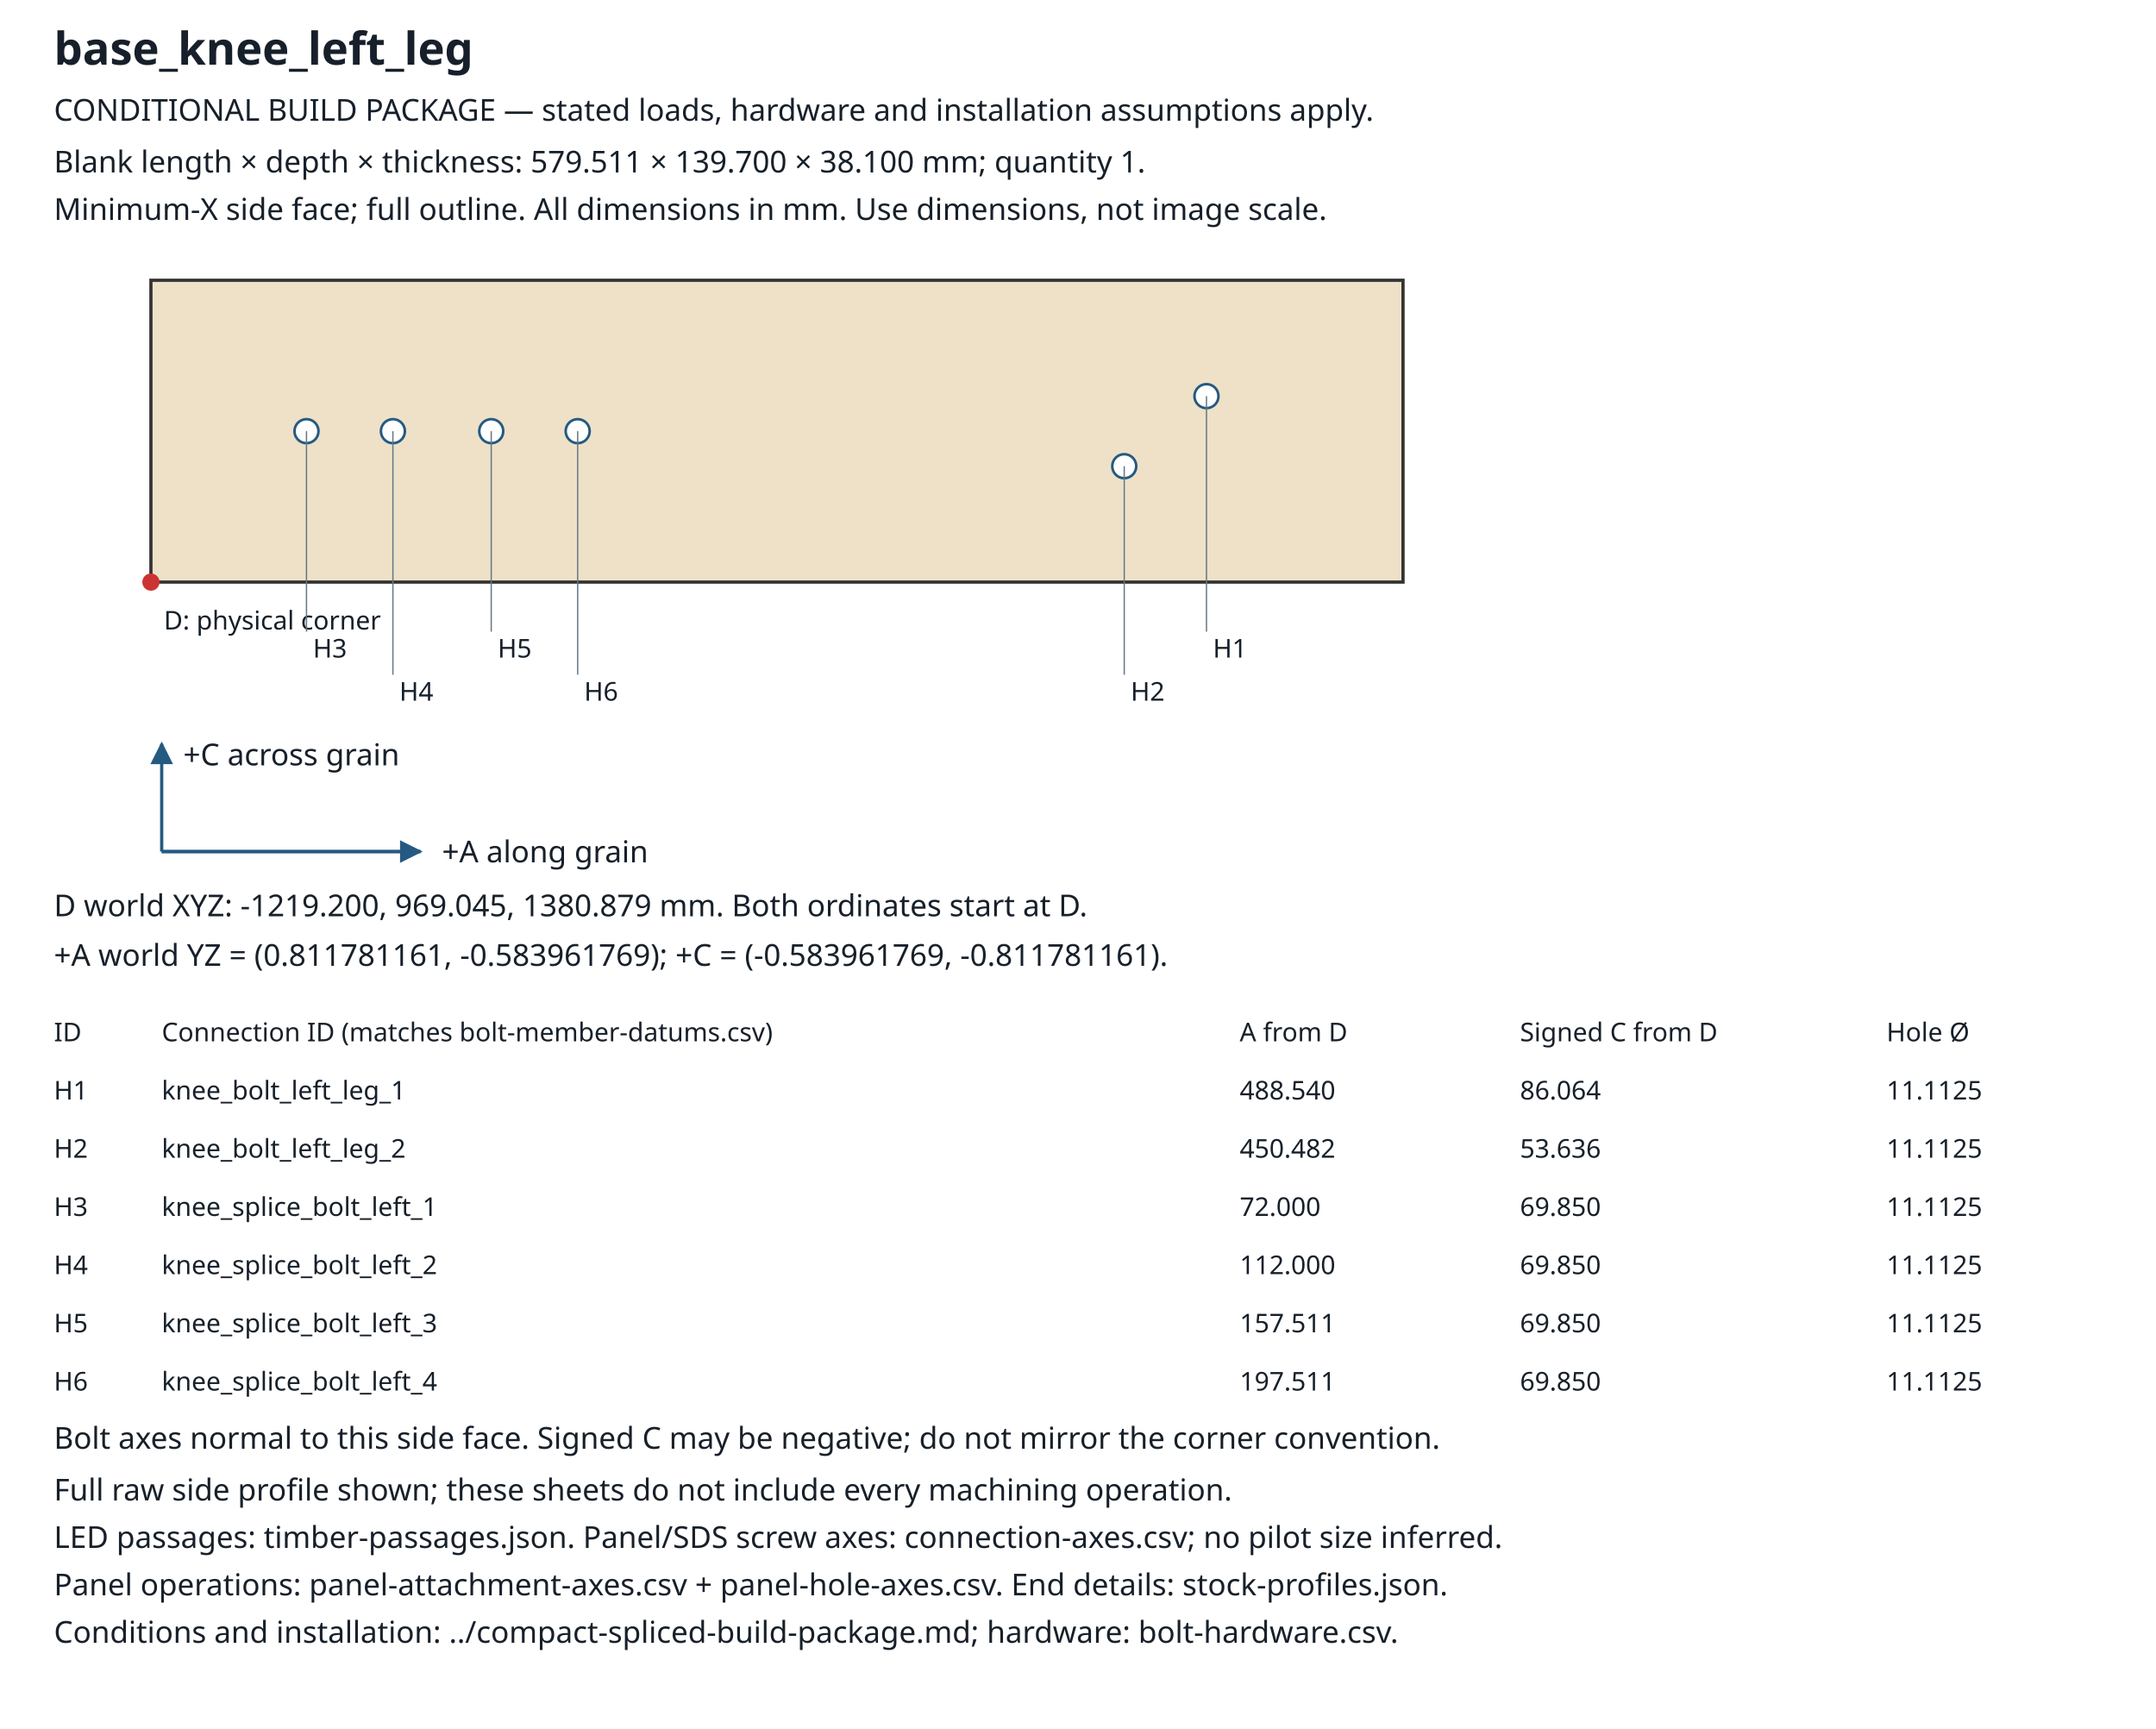
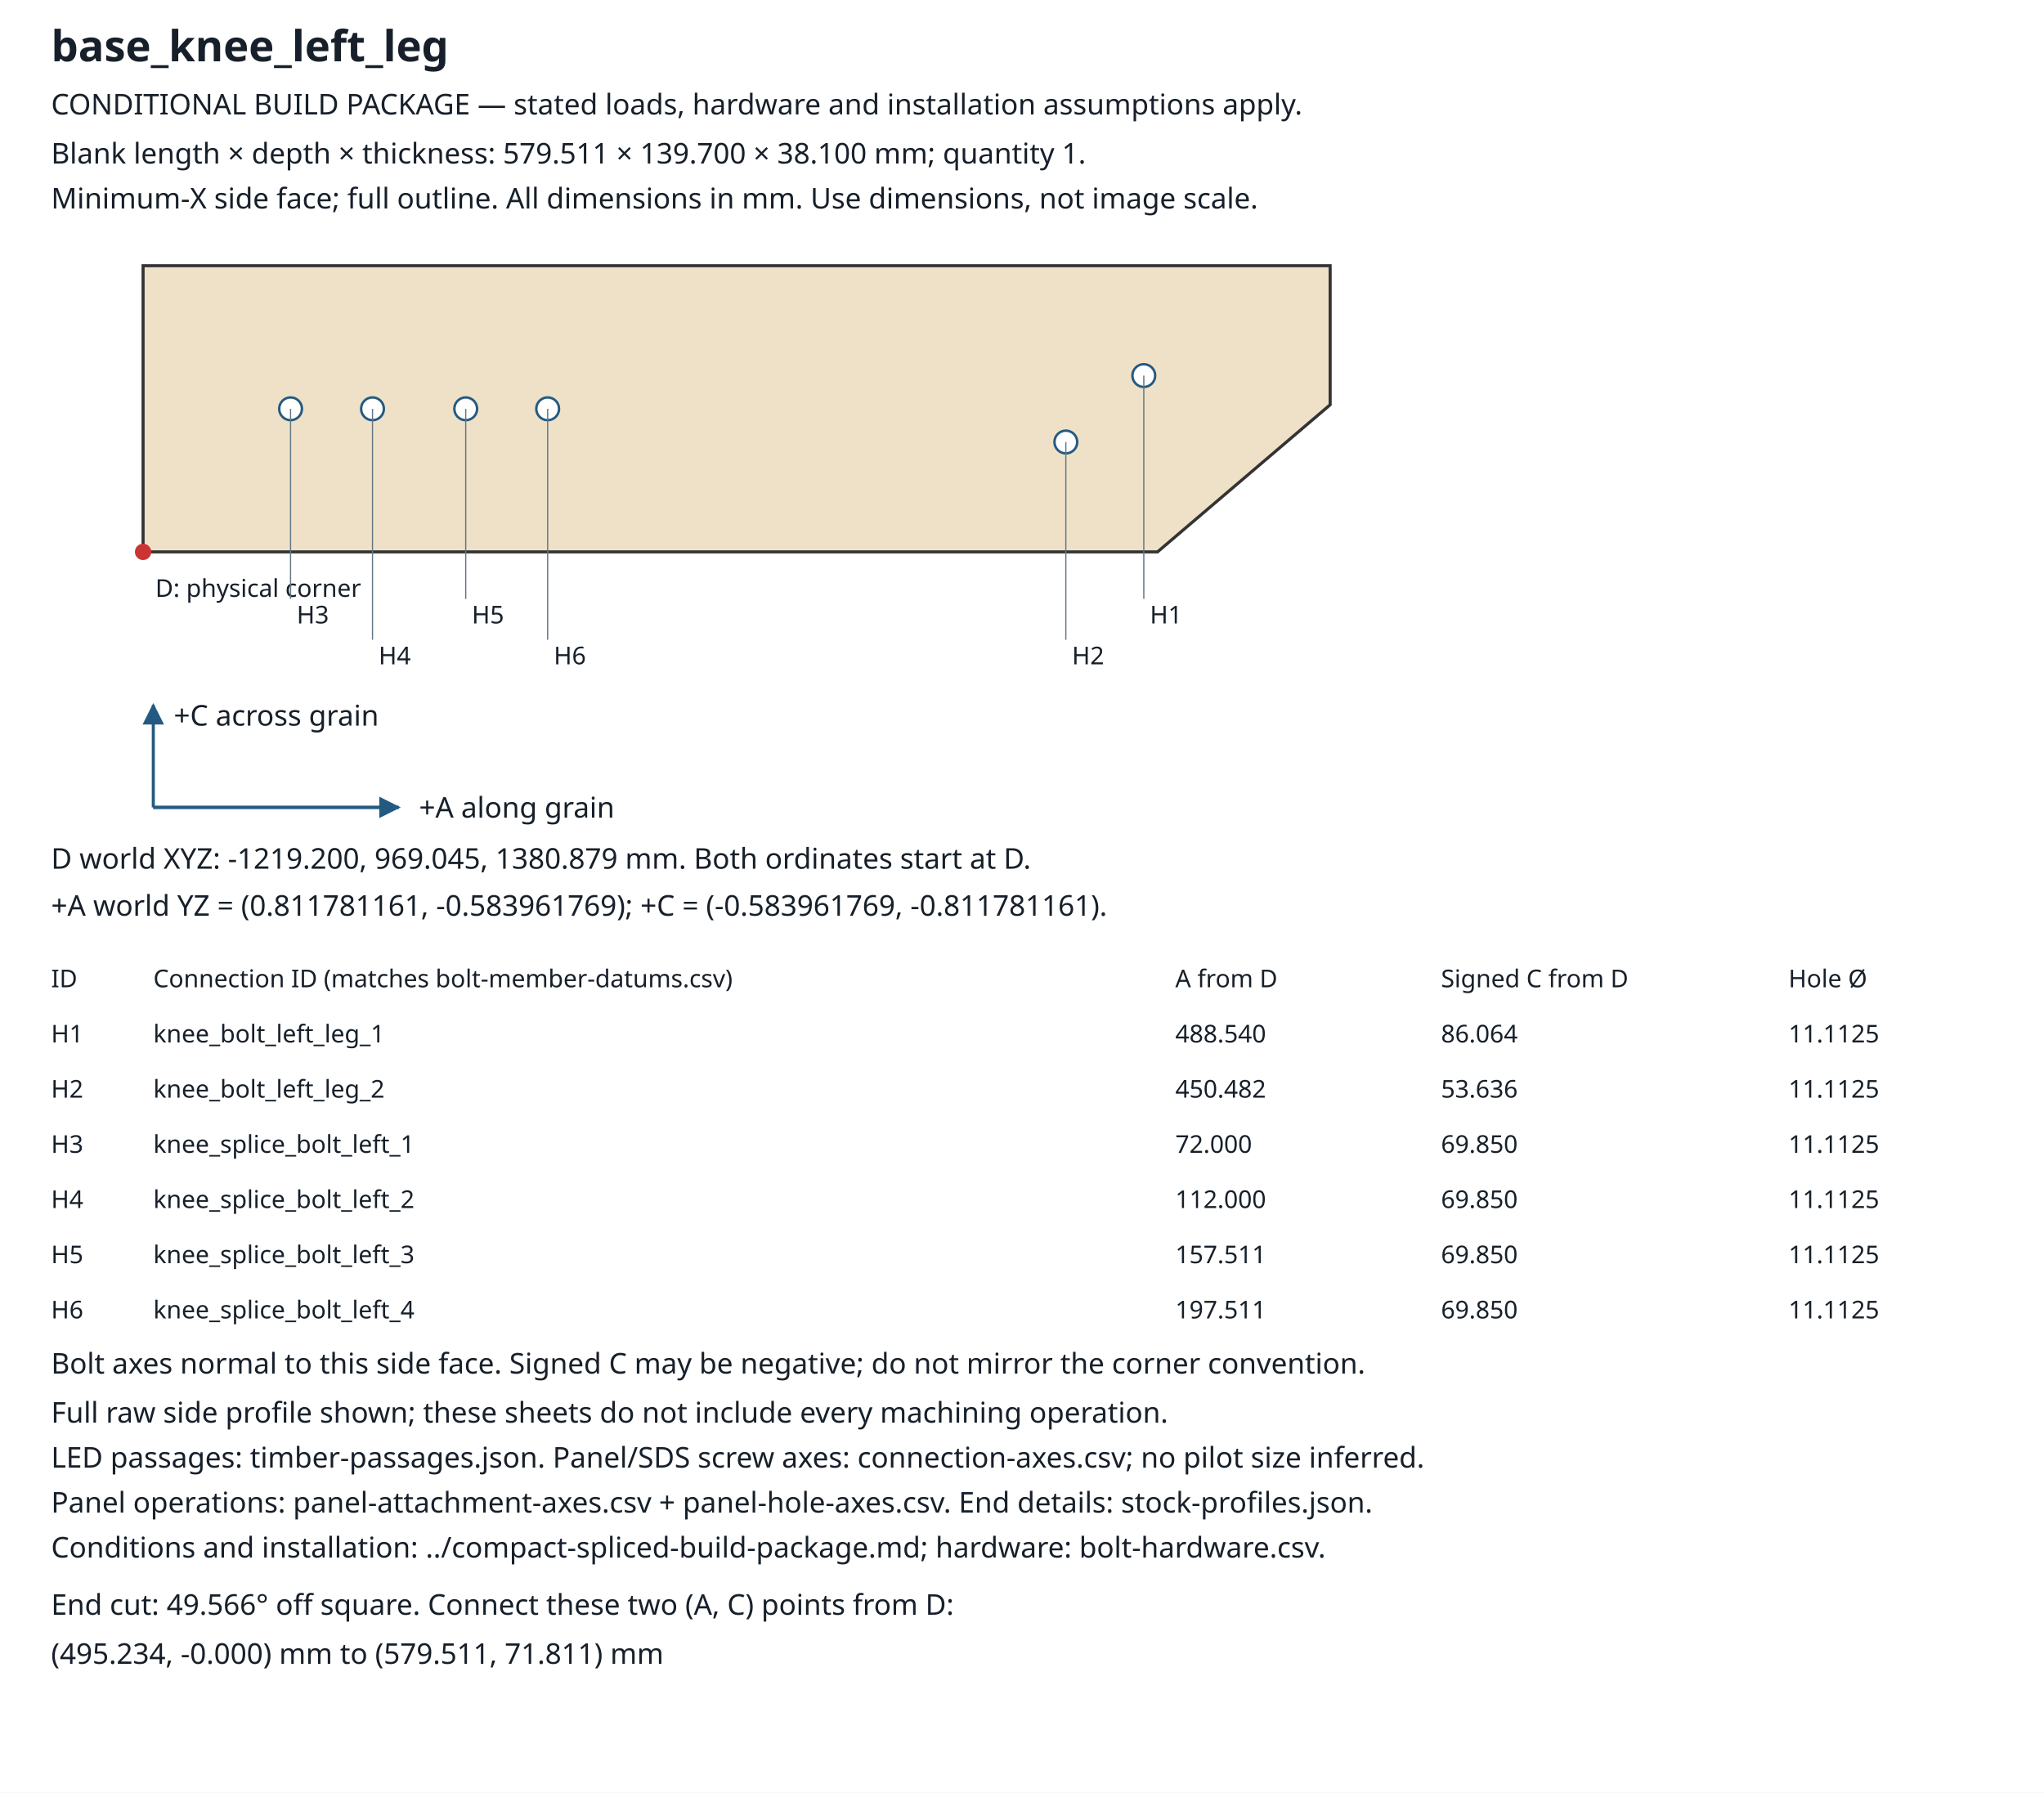
- <svg xmlns="http://www.w3.org/2000/svg" width="1000" height="802" viewBox="0 0 1000 802">
+ <svg xmlns="http://www.w3.org/2000/svg" width="1000" height="877" viewBox="0 0 1000 877">
  <rect width="100%" height="100%" fill="white" />
  <style>text{font-family:sans-serif;fill:#17202a;font-size:14px}.small{font-size:12px}.title{font-size:21px;font-weight:bold}</style>
  <defs>
    <marker id="arrow" viewBox="0 0 10 10" refX="9" refY="5" markerWidth="7" markerHeight="7" orient="auto-start-reverse">
      <path d="M0 0L10 5L0 10z" fill="#245a81" />
    </marker>
  </defs>
  <text x="25" y="30" class="title">base_knee_left_leg</text>
  <text x="25" y="56" class="">CONDITIONAL BUILD PACKAGE — stated loads, hardware and installation assumptions apply.</text>
  <text x="25" y="80" class="">Blank length × depth × thickness: 579.511 × 139.700 × 38.100 mm; quantity 1.</text>
  <text x="25" y="102" class="">Minimum-X side face; full outline. All dimensions in mm. Use dimensions, not image scale.</text>
-   <polygon points="70.000,270.000 650.755,270.000 650.755,130.000 70.000,130.000" fill="#eee1c7" stroke="#333" stroke-width="1.5" />
+   <polygon points="70.000,270.000 566.298,270.000 650.755,198.035 650.755,130.000 70.000,130.000" fill="#eee1c7" stroke="#333" stroke-width="1.5" />
  <circle cx="70.0" cy="270.0" r="4" fill="#c33" />
  <text x="76.0" y="292.0" class="small">D: physical corner</text>
  <circle cx="559.589" cy="183.751" r="5.568" fill="white" stroke="#245a81" stroke-width="1.2" />
  <line x1="559.589" y1="183.751" x2="559.589" y2="293" stroke="#637785" stroke-width=".6" />
  <text x="562.589" y="305" class="small">H1</text>
  <circle cx="521.449" cy="216.249" r="5.568" fill="white" stroke="#245a81" stroke-width="1.2" />
  <line x1="521.449" y1="216.249" x2="521.449" y2="313" stroke="#637785" stroke-width=".6" />
  <text x="524.449" y="325" class="small">H2</text>
  <circle cx="142.155" cy="200" r="5.568" fill="white" stroke="#245a81" stroke-width="1.2" />
  <line x1="142.155" y1="200" x2="142.155" y2="293" stroke="#637785" stroke-width=".6" />
  <text x="145.155" y="305" class="small">H3</text>
  <circle cx="182.241" cy="200.0" r="5.568" fill="white" stroke="#245a81" stroke-width="1.2" />
  <line x1="182.241" y1="200.0" x2="182.241" y2="313" stroke="#637785" stroke-width=".6" />
  <text x="185.241" y="325" class="small">H4</text>
  <circle cx="227.849" cy="200.0" r="5.568" fill="white" stroke="#245a81" stroke-width="1.2" />
  <line x1="227.849" y1="200.0" x2="227.849" y2="293" stroke="#637785" stroke-width=".6" />
  <text x="230.849" y="305" class="small">H5</text>
  <circle cx="267.935" cy="200" r="5.568" fill="white" stroke="#245a81" stroke-width="1.2" />
  <line x1="267.935" y1="200" x2="267.935" y2="313" stroke="#637785" stroke-width=".6" />
  <text x="270.935" y="325" class="small">H6</text>
  <path d="M75 395H195M75 395V345" fill="none" stroke="#245a81" stroke-width="1.5" marker-end="url(#arrow)" />
  <path d="M75 395H195" fill="none" stroke="#245a81" stroke-width="1.5" marker-end="url(#arrow)" />
  <text x="205" y="400" class="">+A along grain</text>
  <text x="85" y="355" class="">+C across grain</text>
  <text x="25" y="425" class="">D world XYZ: -1219.200, 969.045, 1380.879 mm. Both ordinates start at D.</text>
  <text x="25" y="448" class="">+A world YZ = (0.811781161, -0.583961769); +C = (-0.583961769, -0.811781161).</text>
  <text x="25" y="483" class="small">ID</text>
  <text x="75" y="483" class="small">Connection ID (matches bolt-member-datums.csv)</text>
  <text x="575" y="483" class="small">A from D</text>
  <text x="705" y="483" class="small">Signed C from D</text>
  <text x="875" y="483" class="small">Hole Ø</text>
  <text x="25" y="510" class="small">H1</text>
  <text x="75" y="510" class="small">knee_bolt_left_leg_1</text>
  <text x="575" y="510" class="small">488.540</text>
  <text x="705" y="510" class="small">86.064</text>
  <text x="875" y="510" class="small">11.1125</text>
  <text x="25" y="537" class="small">H2</text>
  <text x="75" y="537" class="small">knee_bolt_left_leg_2</text>
  <text x="575" y="537" class="small">450.482</text>
  <text x="705" y="537" class="small">53.636</text>
  <text x="875" y="537" class="small">11.1125</text>
  <text x="25" y="564" class="small">H3</text>
  <text x="75" y="564" class="small">knee_splice_bolt_left_1</text>
  <text x="575" y="564" class="small">72.000</text>
  <text x="705" y="564" class="small">69.850</text>
  <text x="875" y="564" class="small">11.1125</text>
  <text x="25" y="591" class="small">H4</text>
  <text x="75" y="591" class="small">knee_splice_bolt_left_2</text>
  <text x="575" y="591" class="small">112.000</text>
  <text x="705" y="591" class="small">69.850</text>
  <text x="875" y="591" class="small">11.1125</text>
  <text x="25" y="618" class="small">H5</text>
  <text x="75" y="618" class="small">knee_splice_bolt_left_3</text>
  <text x="575" y="618" class="small">157.511</text>
  <text x="705" y="618" class="small">69.850</text>
  <text x="875" y="618" class="small">11.1125</text>
  <text x="25" y="645" class="small">H6</text>
  <text x="75" y="645" class="small">knee_splice_bolt_left_4</text>
  <text x="575" y="645" class="small">197.511</text>
  <text x="705" y="645" class="small">69.850</text>
  <text x="875" y="645" class="small">11.1125</text>
  <text x="25" y="672" class="">Bolt axes normal to this side face. Signed C may be negative; do not mirror the corner convention.</text>
  <text x="25" y="696" class="">Full raw side profile shown; these sheets do not include every machining operation.</text>
  <text x="25" y="718" class="">LED passages: timber-passages.json. Panel/SDS screw axes: connection-axes.csv; no pilot size inferred.</text>
  <text x="25" y="740" class="">Panel operations: panel-attachment-axes.csv + panel-hole-axes.csv. End details: stock-profiles.json.</text>
  <text x="25" y="762" class="">Conditions and installation: ../compact-spliced-build-package.md; hardware: bolt-hardware.csv.</text>
+   <text x="25" y="790" class="">End cut: 49.566° off square. Connect these two (A, C) points from D:</text>
+   <text x="25" y="814" class="">(495.234, -0.000) mm to (579.511, 71.811) mm</text>
</svg>
